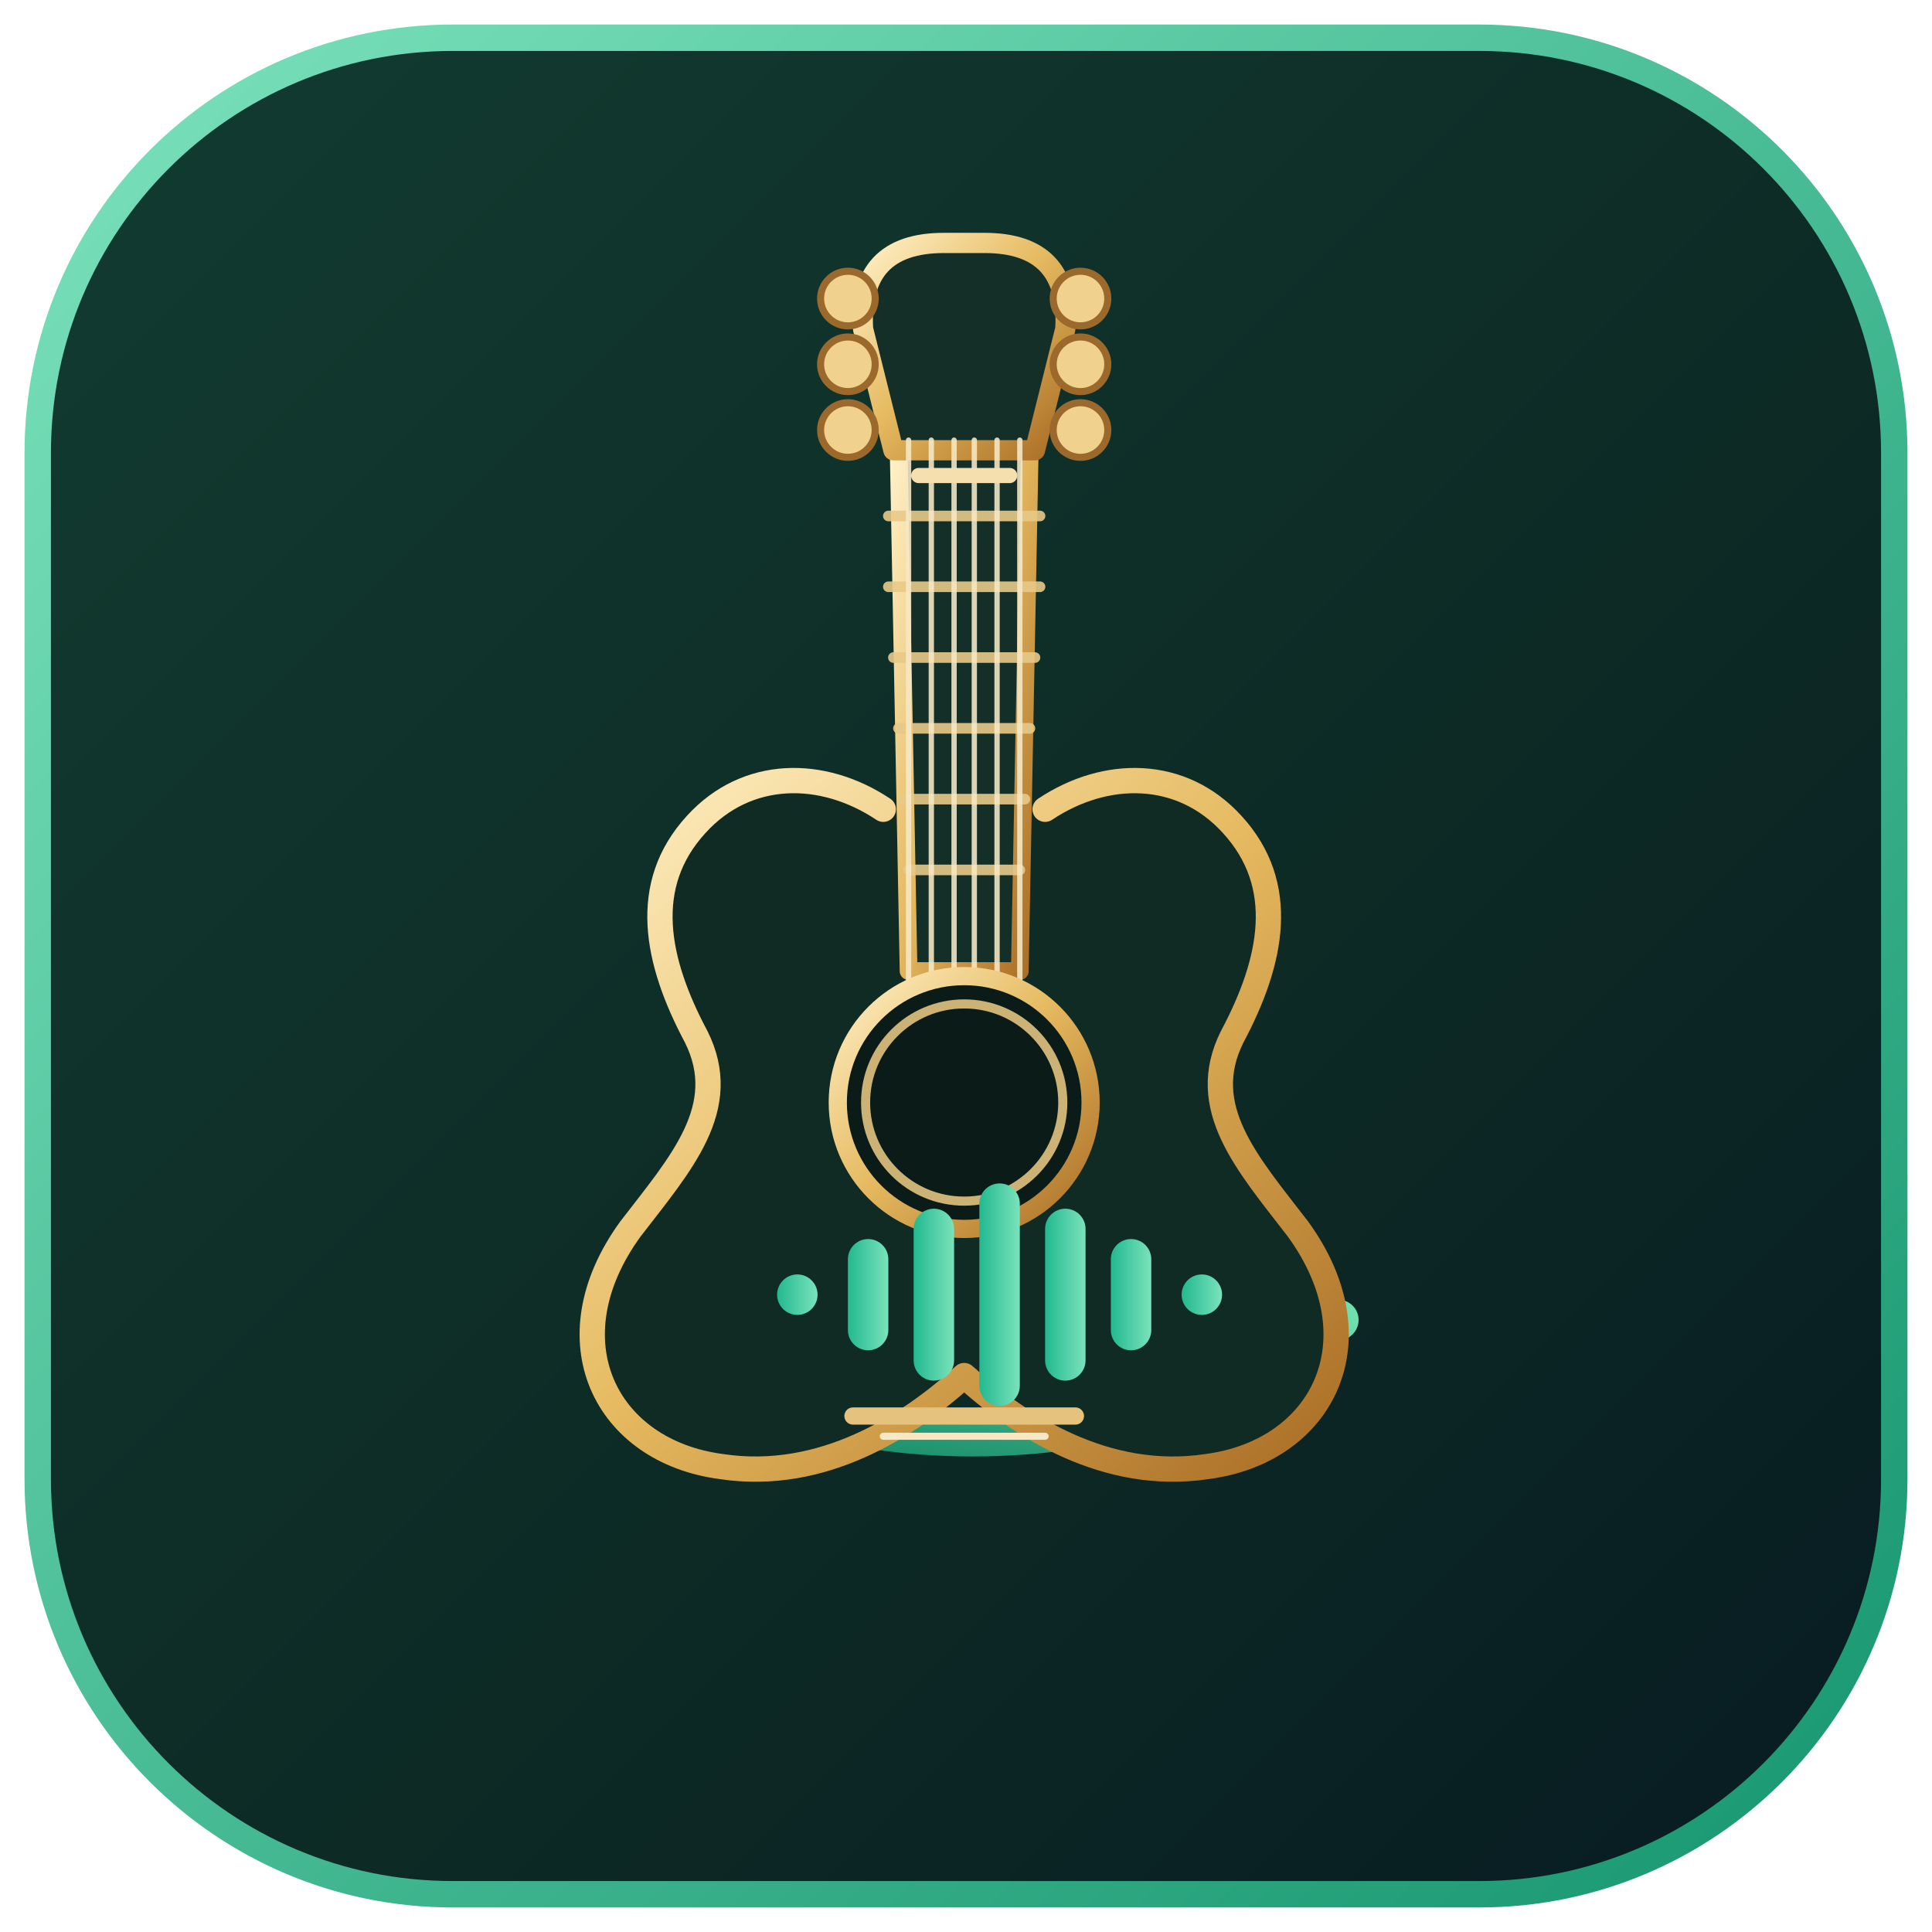
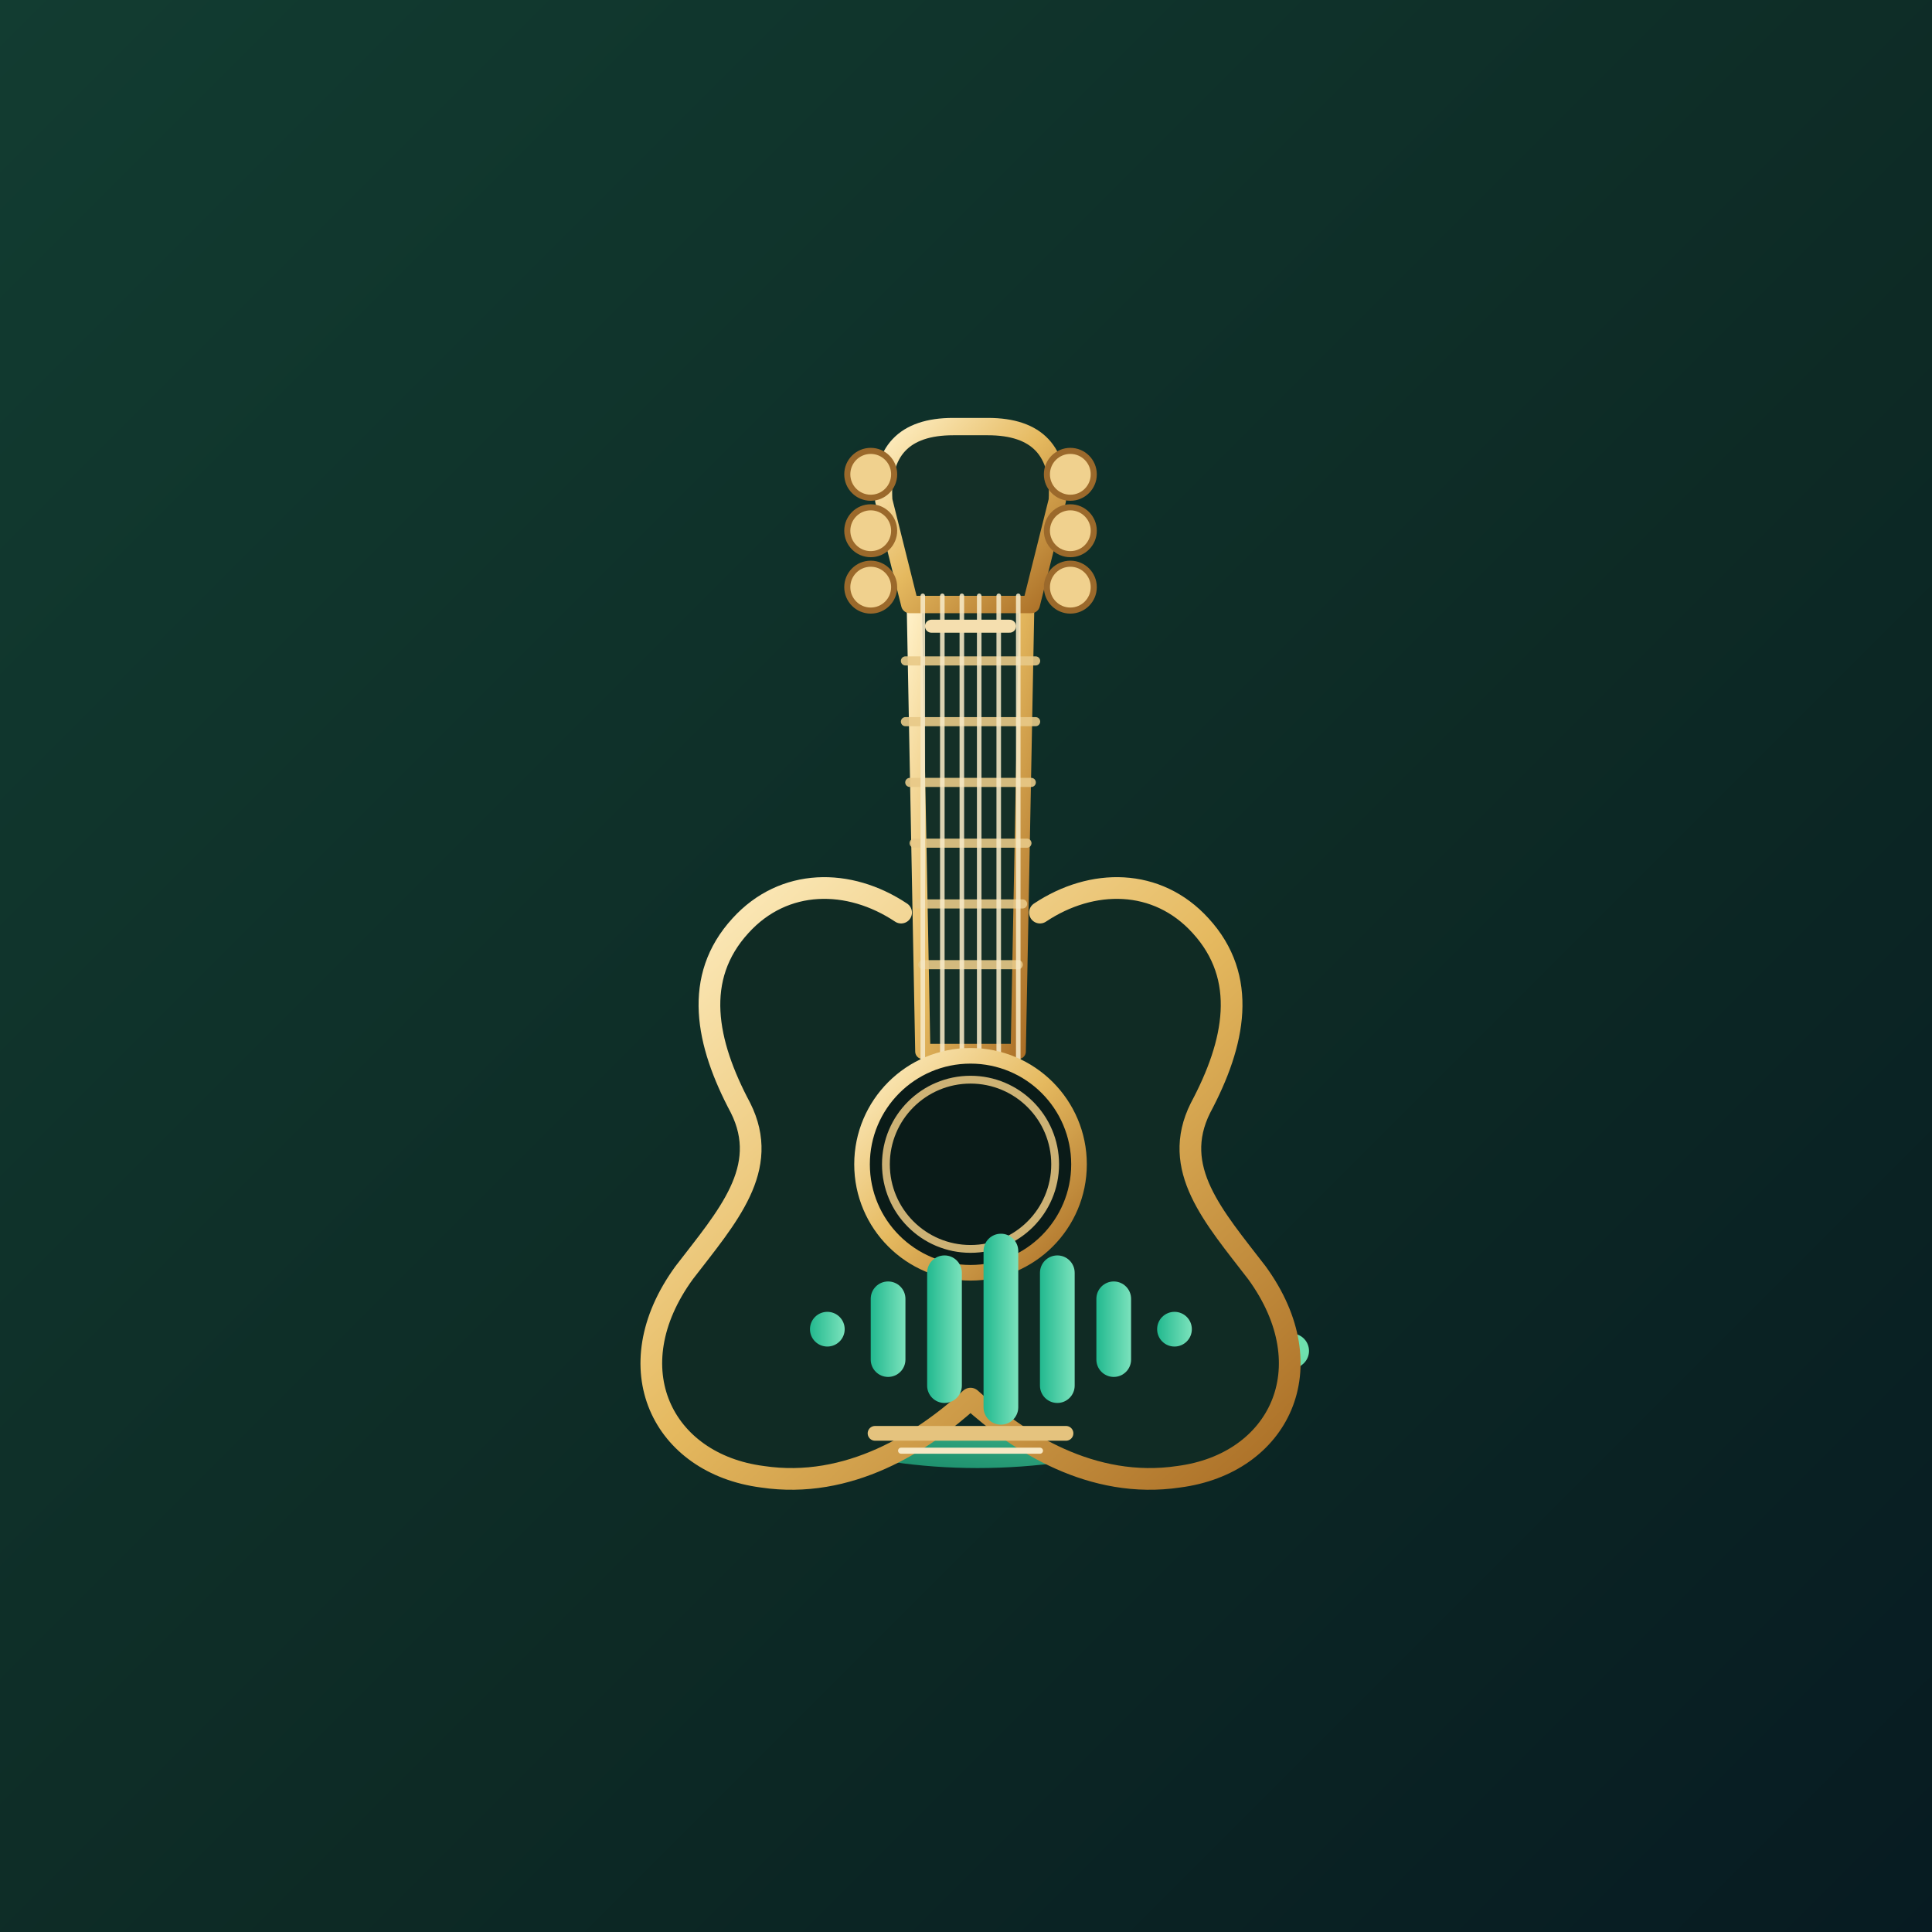
<svg xmlns="http://www.w3.org/2000/svg" width="512" height="512" viewBox="0 0 512 512" role="img" aria-labelledby="title desc">
  <defs>
    <linearGradient id="tile" x1="0" y1="0" x2="1" y2="1">
      <stop offset="0" stop-color="#123C31" />
      <stop offset=".58" stop-color="#0D2A25" />
      <stop offset="1" stop-color="#071B22" />
-     </linearGradient>
-     <linearGradient id="edge" x1="0" y1="0" x2="1" y2="1">
-       <stop offset="0" stop-color="#7BE2BC" />
-       <stop offset="1" stop-color="#16966F" />
    </linearGradient>
    <linearGradient id="gold" x1="0" y1="0" x2="1" y2="1">
      <stop offset="0" stop-color="#FFF0C6" />
      <stop offset=".48" stop-color="#E5B95F" />
      <stop offset="1" stop-color="#A96D25" />
    </linearGradient>
    <linearGradient id="teal" x1="0" y1="0" x2="1" y2="0">
      <stop offset="0" stop-color="#22B98F" />
      <stop offset="1" stop-color="#7BE2BC" />
    </linearGradient>
    <linearGradient id="green-swoosh" x1="0" y1="1" x2="1" y2="0">
      <stop offset="0" stop-color="#148766" />
      <stop offset="1" stop-color="#6EE0AE" />
    </linearGradient>
  </defs>
-   <rect x="8" y="8" width="496" height="496" rx="112" fill="url(#tile)" />
-   <rect x="10" y="10" width="492" height="492" rx="110" fill="none" stroke="url(#edge)" stroke-width="7" />
-   <g transform="translate(84 55) scale(1.34)">
-     <g id="guitarlab-acoustic-mark" stroke-linecap="round" stroke-linejoin="round">
-       <path d="M64 221 C93 250 164 251 202 220" fill="none" stroke="url(#green-swoosh)" stroke-width="8" />
-       <path d="M112 119 C100 111 85 111 75 122 C64 134 67 149 75 164 C82 178 72 189 62 202 C46 224 57 246 80 249 C100 252 117 241 128 231 C139 241 156 252 176 249 C199 246 210 224 194 202 C184 189 174 178 181 164 C189 149 192 134 181 122 C171 111 156 111 144 119" fill="#102B24" stroke="url(#gold)" stroke-width="5" />
-       <path d="M115 46 H141 L139 151 H117 Z" fill="#142F27" stroke="url(#gold)" stroke-width="3.5" />
-       <path d="M114 48 L108 24 Q107 7 124 7 H132 Q149 7 148 24 L142 48 Z" fill="#142F27" stroke="url(#gold)" stroke-width="4" />
-       <path d="M113 61 H143 M113 75 H143 M114 89 H142 M115 103 H141 M116 117 H140 M117 131 H139" fill="none" stroke="#E8C987" stroke-width="2.1" opacity=".9" />
-       <path d="M117 46 V187 M121.5 46 V187 M126 46 V187 M130 46 V187 M134.5 46 V187 M139 46 V187" fill="none" stroke="#F6E8C5" stroke-width="1.05" opacity=".88" />
-       <g fill="#F0D18E" stroke="#9B692B" stroke-width="1.4">
-         <circle cx="105" cy="18" r="5.4" />
-         <circle cx="105" cy="31" r="5.4" />
-         <circle cx="105" cy="44" r="5.4" />
-         <circle cx="151" cy="18" r="5.4" />
-         <circle cx="151" cy="31" r="5.4" />
-         <circle cx="151" cy="44" r="5.4" />
-       </g>
-       <path d="M119 53 H137" stroke="#F5DFAF" stroke-width="3" />
-       <circle cx="128" cy="177" r="25" fill="#0A1B18" stroke="url(#gold)" stroke-width="3.6" />
-       <circle cx="128" cy="177" r="19.5" fill="none" stroke="#E7C681" stroke-width="1.8" opacity=".88" />
-       <g fill="url(#teal)">
-         <rect x="91" y="211" width="8" height="8" rx="4" />
-         <rect x="105" y="204" width="8" height="22" rx="4" />
-         <rect x="118" y="198" width="8" height="34" rx="4" />
-         <rect x="131" y="193" width="8" height="44" rx="4" />
-         <rect x="144" y="198" width="8" height="34" rx="4" />
-         <rect x="157" y="204" width="8" height="22" rx="4" />
-         <rect x="171" y="211" width="8" height="8" rx="4" />
-       </g>
-       <path d="M106 239 H150" fill="none" stroke="#E5C37E" stroke-width="3.4" />
-       <path d="M112 243 H144" fill="none" stroke="#F7E8C4" stroke-width="1.4" />
+   <rect width="512" height="512" fill="url(#tile)" />
+   <g transform="translate(110 105) scale(1.15)" stroke-linecap="round" stroke-linejoin="round">
+     <path d="M64 221 C93 250 164 251 202 220" fill="none" stroke="url(#green-swoosh)" stroke-width="8" />
+     <path d="M112 119 C100 111 85 111 75 122 C64 134 67 149 75 164 C82 178 72 189 62 202 C46 224 57 246 80 249 C100 252 117 241 128 231 C139 241 156 252 176 249 C199 246 210 224 194 202 C184 189 174 178 181 164 C189 149 192 134 181 122 C171 111 156 111 144 119" fill="#102B24" stroke="url(#gold)" stroke-width="5" />
+     <path d="M115 46 H141 L139 151 H117 Z" fill="#142F27" stroke="url(#gold)" stroke-width="3.5" />
+     <path d="M114 48 L108 24 Q107 7 124 7 H132 Q149 7 148 24 L142 48 Z" fill="#142F27" stroke="url(#gold)" stroke-width="4" />
+     <path d="M113 61 H143 M113 75 H143 M114 89 H142 M115 103 H141 M116 117 H140 M117 131 H139" fill="none" stroke="#E8C987" stroke-width="2.1" opacity=".9" />
+     <path d="M117 46 V187 M121.5 46 V187 M126 46 V187 M130 46 V187 M134.5 46 V187 M139 46 V187" fill="none" stroke="#F6E8C5" stroke-width="1.05" opacity=".88" />
+     <g fill="#F0D18E" stroke="#9B692B" stroke-width="1.4">
+       <circle cx="105" cy="18" r="5.4" />
+       <circle cx="105" cy="31" r="5.4" />
+       <circle cx="105" cy="44" r="5.4" />
+       <circle cx="151" cy="18" r="5.4" />
+       <circle cx="151" cy="31" r="5.4" />
+       <circle cx="151" cy="44" r="5.4" />
    </g>
+     <path d="M119 53 H137" stroke="#F5DFAF" stroke-width="3" />
+     <circle cx="128" cy="177" r="25" fill="#0A1B18" stroke="url(#gold)" stroke-width="3.6" />
+     <circle cx="128" cy="177" r="19.5" fill="none" stroke="#E7C681" stroke-width="1.8" opacity=".88" />
+     <g fill="url(#teal)">
+       <rect x="91" y="211" width="8" height="8" rx="4" />
+       <rect x="105" y="204" width="8" height="22" rx="4" />
+       <rect x="118" y="198" width="8" height="34" rx="4" />
+       <rect x="131" y="193" width="8" height="44" rx="4" />
+       <rect x="144" y="198" width="8" height="34" rx="4" />
+       <rect x="157" y="204" width="8" height="22" rx="4" />
+       <rect x="171" y="211" width="8" height="8" rx="4" />
+     </g>
+     <path d="M106 239 H150" fill="none" stroke="#E5C37E" stroke-width="3.4" />
+     <path d="M112 243 H144" fill="none" stroke="#F7E8C4" stroke-width="1.4" />
  </g>
</svg>
